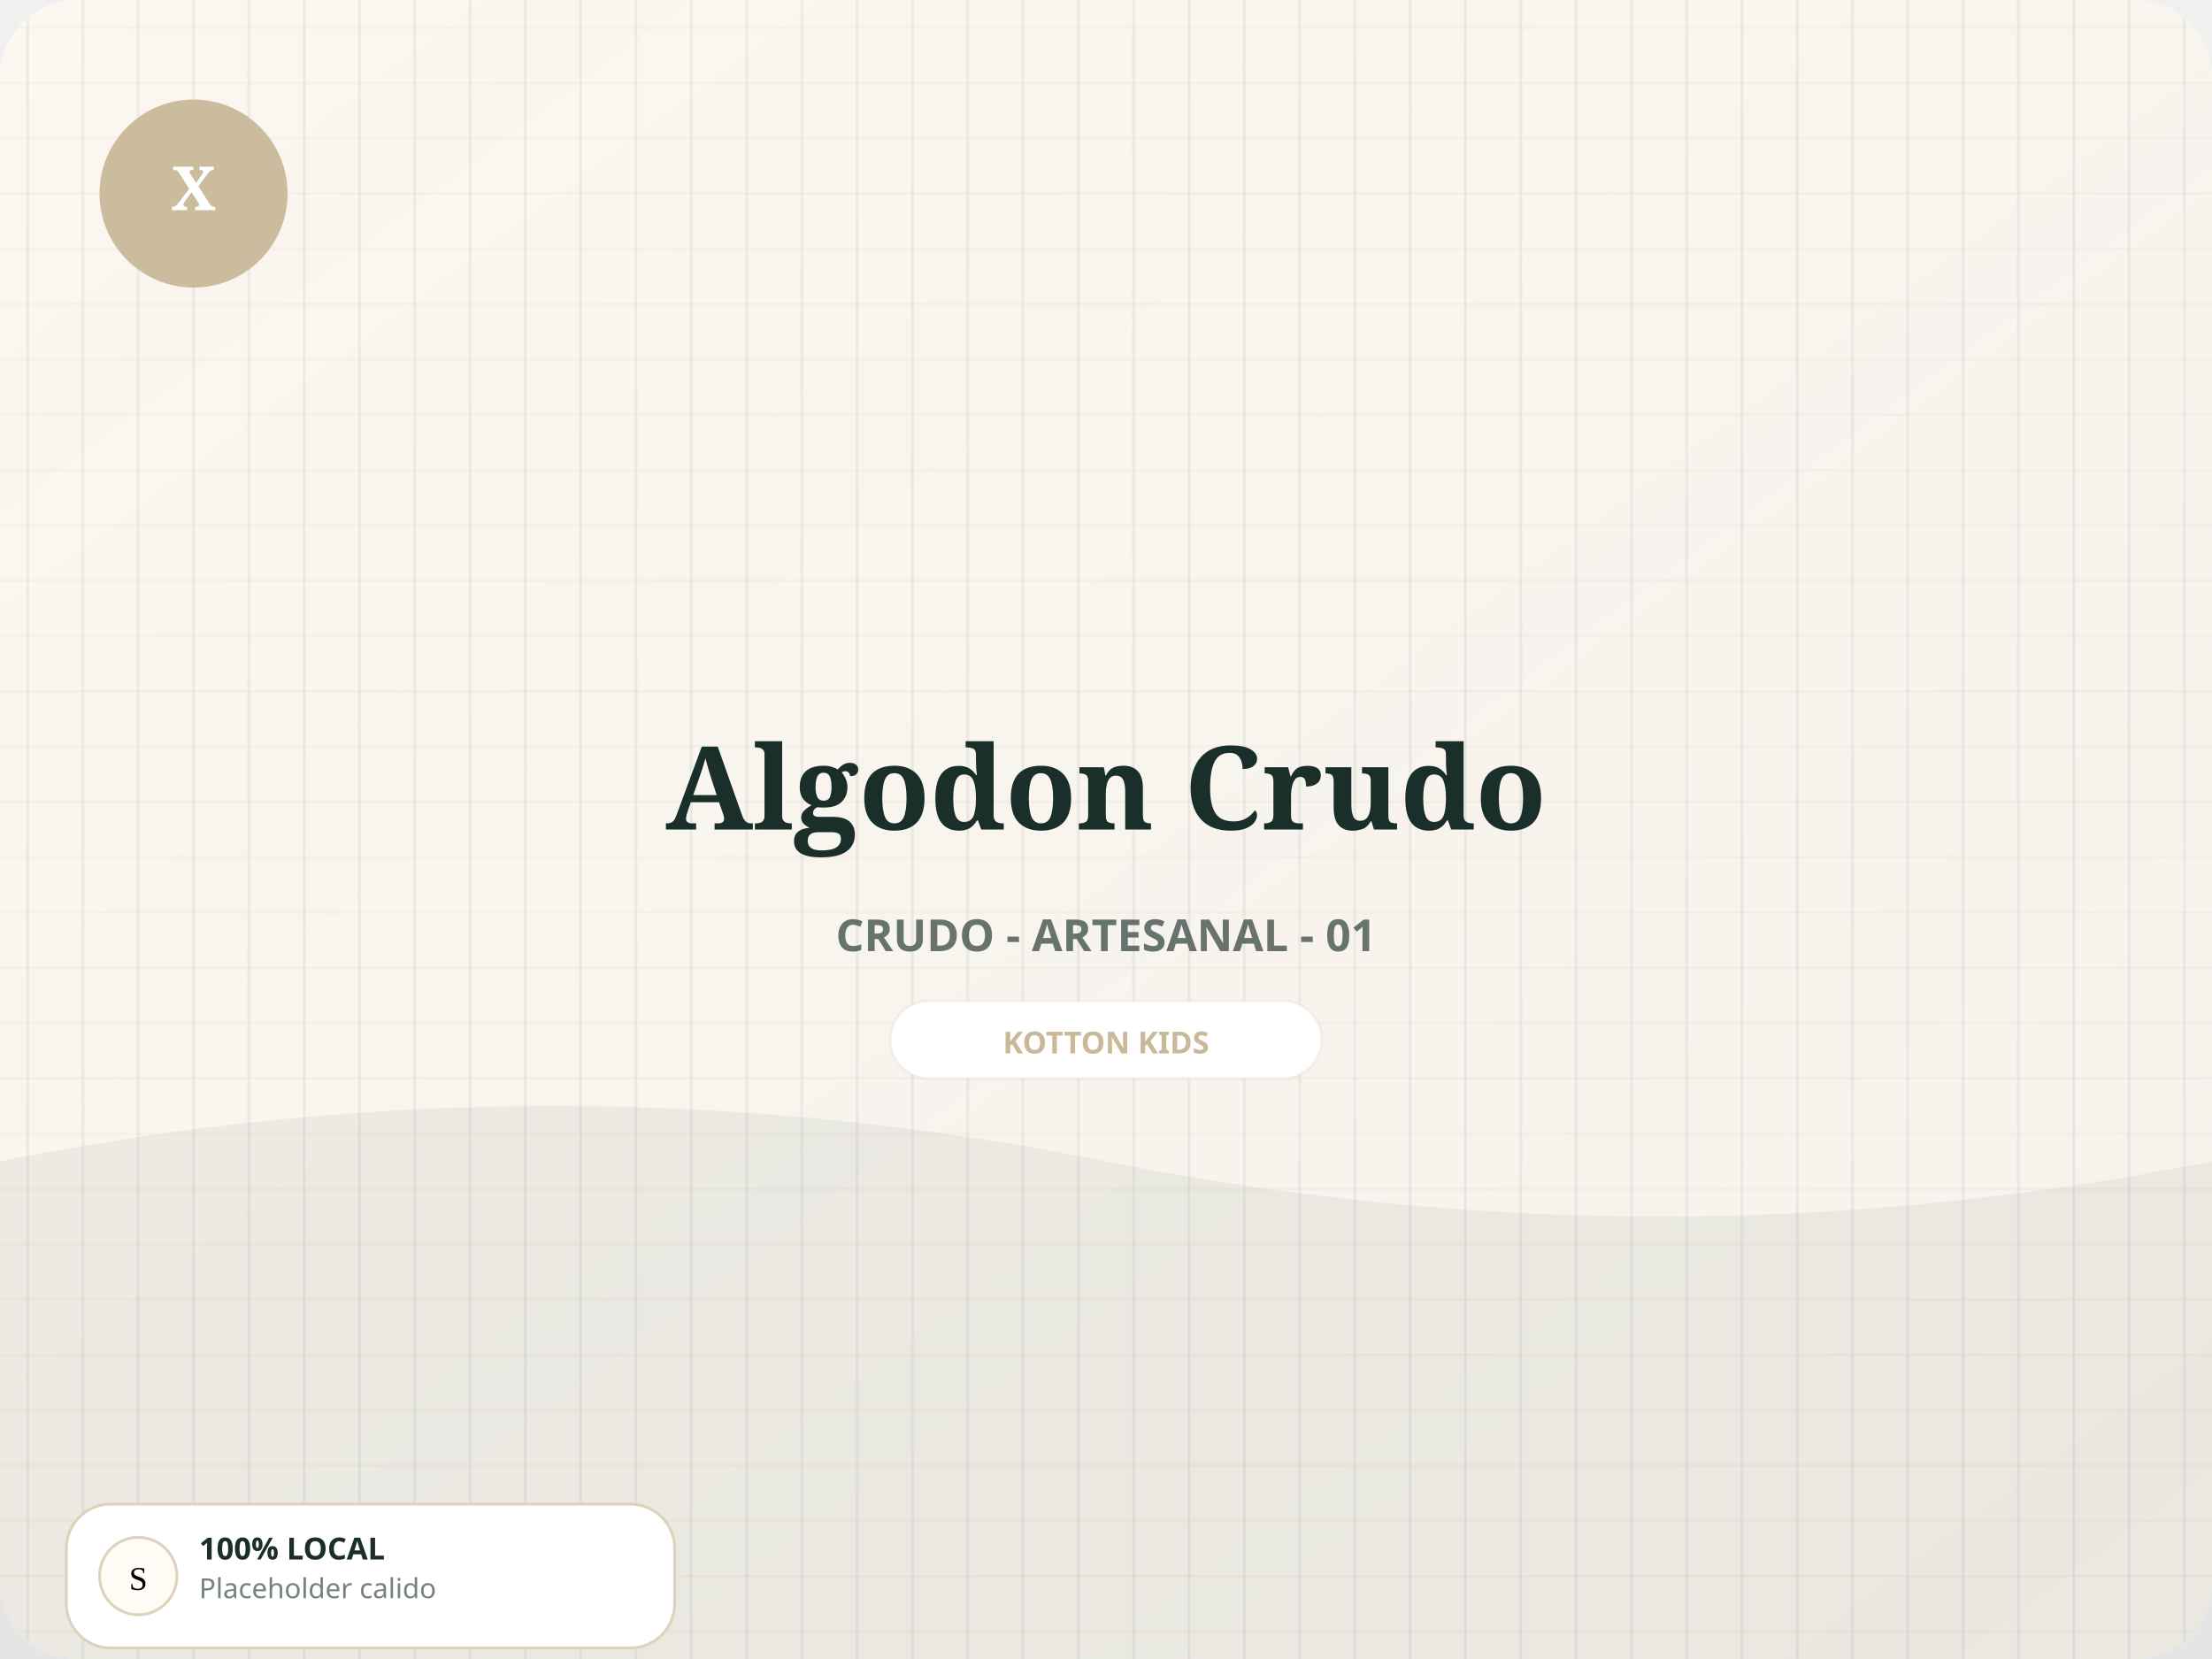
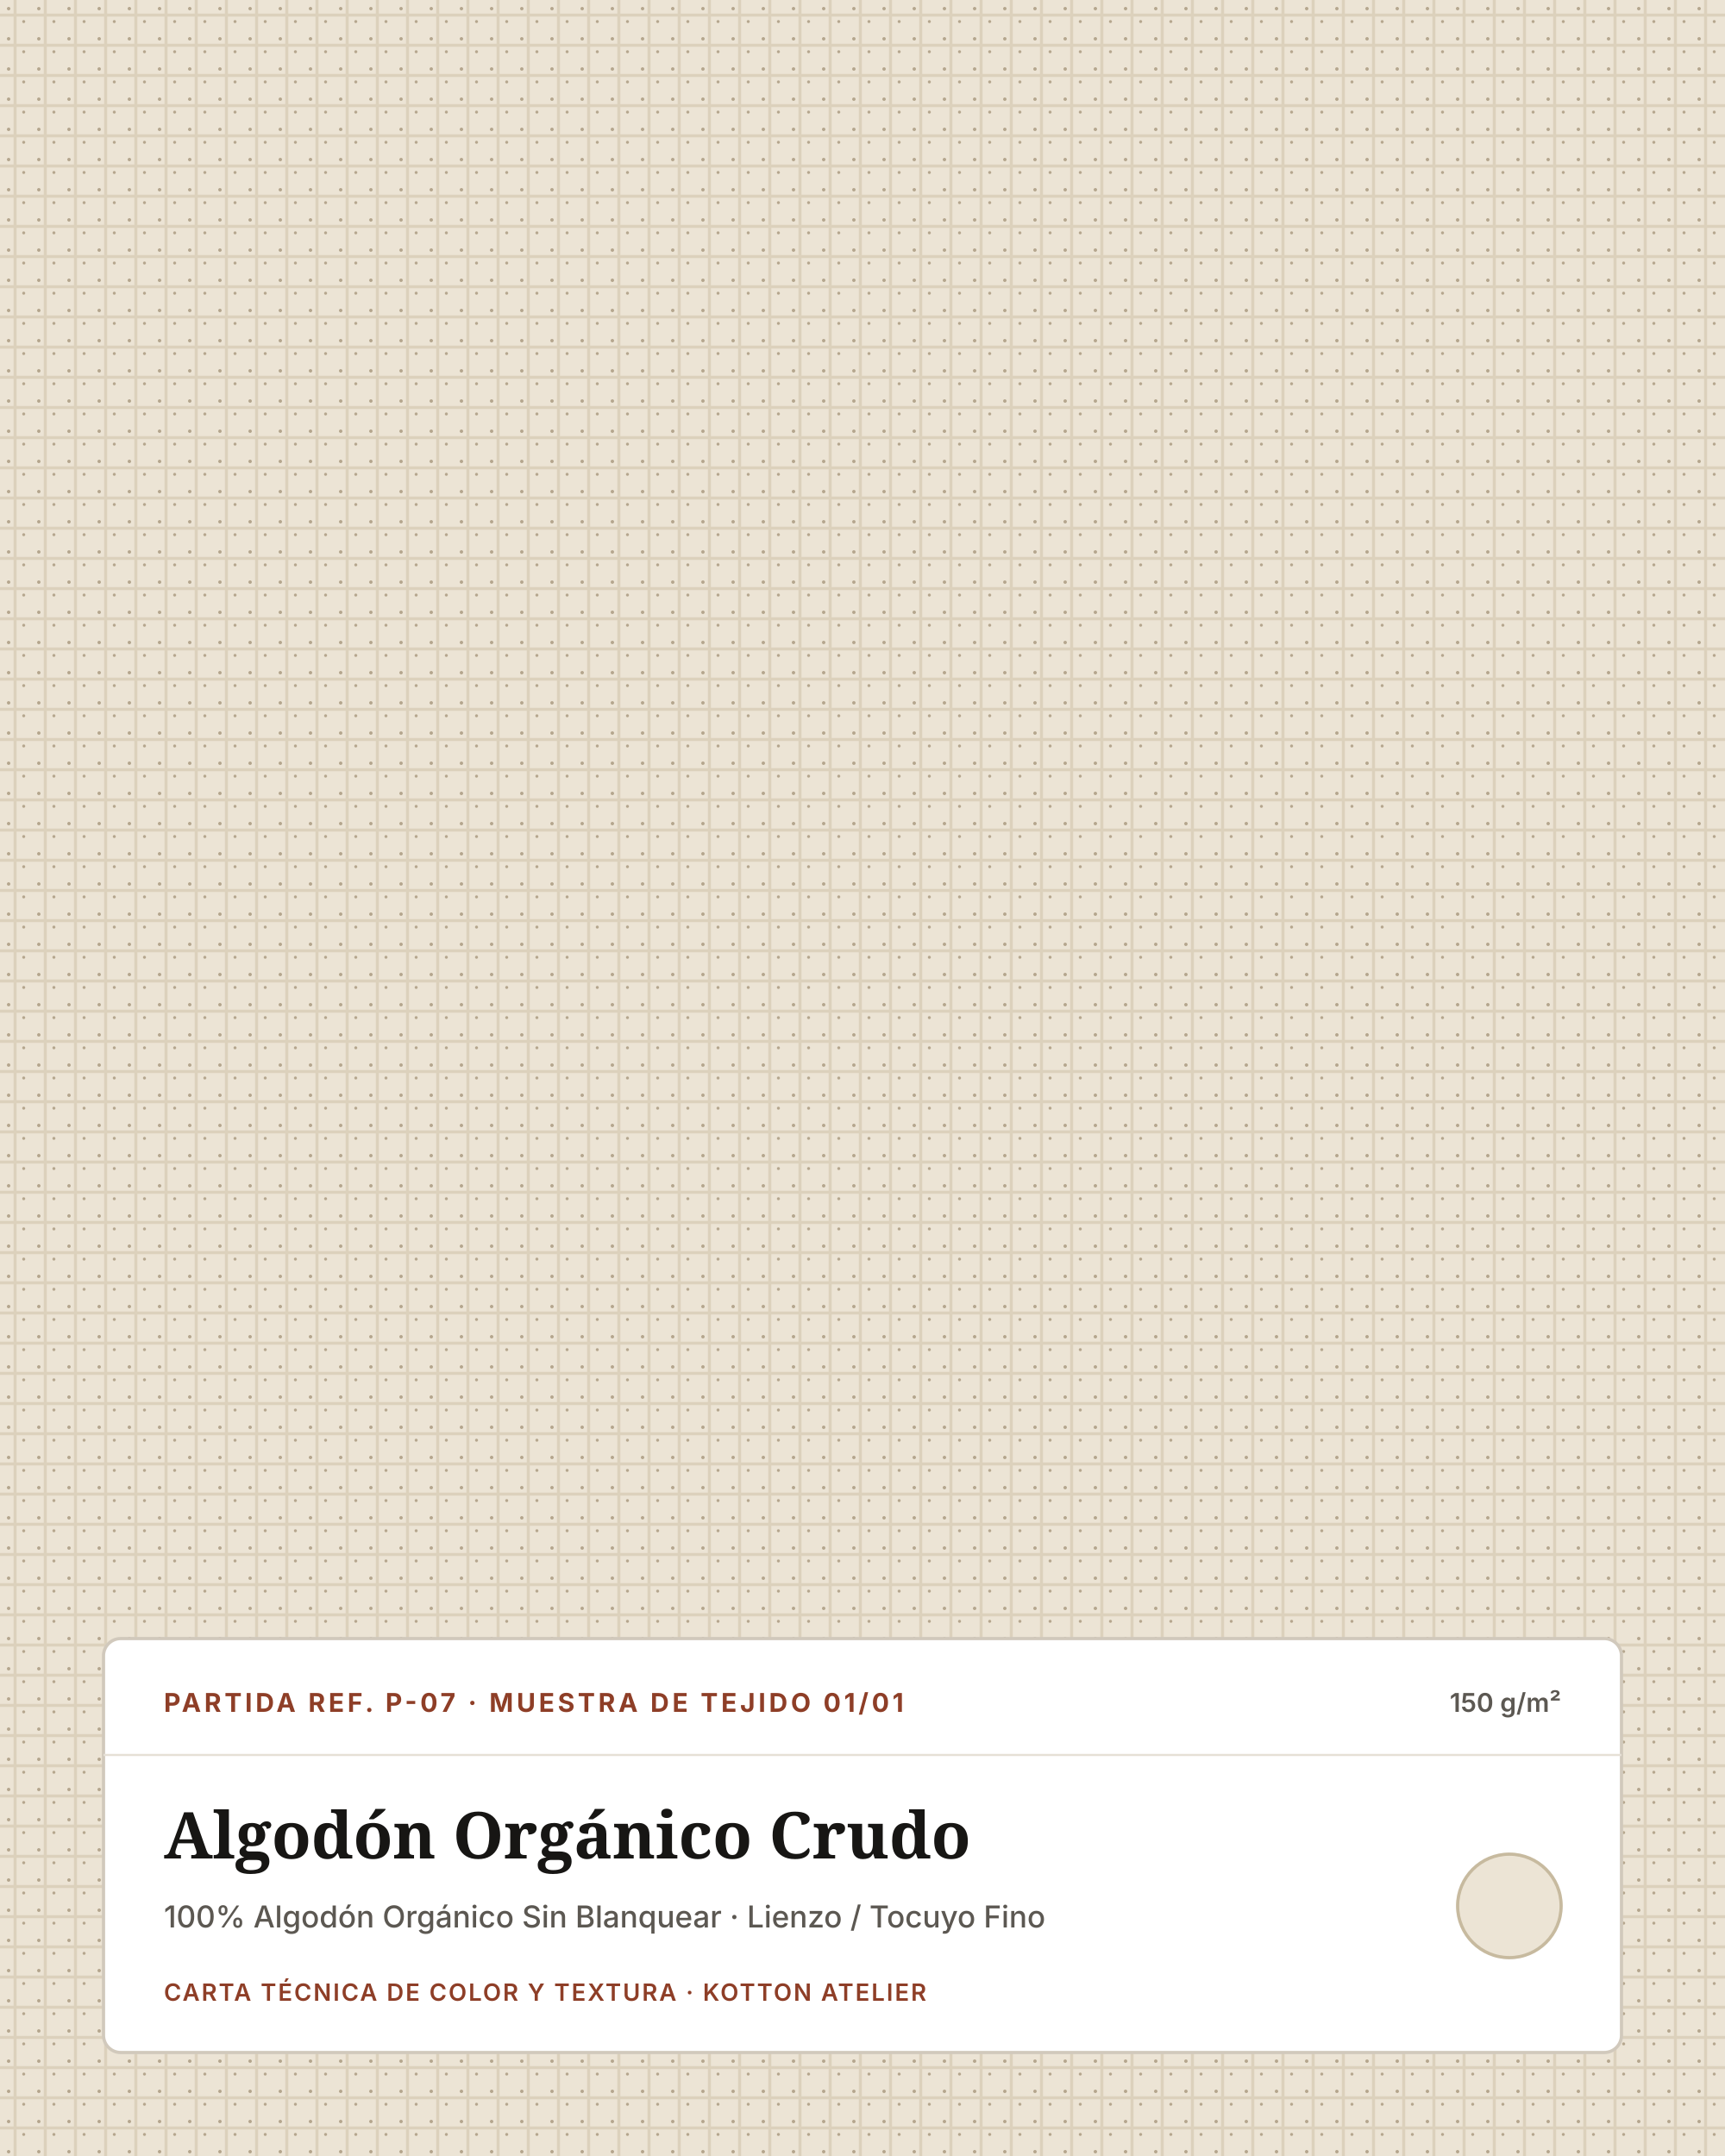
- <svg xmlns="http://www.w3.org/2000/svg" width="800" height="600" viewBox="0 0 800 600" role="img">
-   <rect width="800" height="600" rx="28" fill="#FFFBF5" />
+ <svg xmlns="http://www.w3.org/2000/svg" width="800" height="1000" viewBox="0 0 800 1000" role="img" aria-label="Muestra técnica Algodón Orgánico Crudo">
  <defs>
-     <pattern id="p" width="40" height="40" patternUnits="userSpaceOnUse">
-       <rect width="40" height="40" fill="#FFFBF5" />
-       <path d="M0 10 H40 M0 30 H40" stroke="#C9B99A" stroke-opacity="0.08" stroke-width="1" />
-       <path d="M10 0 V40 M30 0 V40" stroke="#1A2E2A" stroke-opacity="0.06" stroke-width="1" />
+     <pattern id="raw-canvas" width="14" height="14" patternUnits="userSpaceOnUse">
+       <rect width="14" height="14" fill="#ECE4D5" />
+       <path d="M0 7h14M7 0v14" stroke="#DCD1BC" stroke-width="1.4" />
+       <circle cx="4" cy="4" r="0.8" fill="#B5A68E" />
+       <circle cx="11" cy="10" r="0.7" fill="#B5A68E" />
    </pattern>
-     <linearGradient id="g" x1="0" y1="0" x2="1" y2="1">
-       <stop offset="0%" stop-color="#C9B99A" stop-opacity="0.06" />
-       <stop offset="100%" stop-color="#1A2E2A" stop-opacity="0.04" />
-     </linearGradient>
  </defs>
-   <rect width="800" height="600" rx="28" fill="url(#p)" />
-   <rect width="800" height="600" rx="28" fill="url(#g)" />
-   <path d="M0 420 Q 200 380 400 420 T 800 420 L 800 600 L 0 600 Z" fill="#1A2E2A" opacity="0.06" />
-   <circle cx="70" cy="70" r="34" fill="#C9B99A" opacity="0.95" />
-   <text x="70" y="76" text-anchor="middle" font-family="Georgia, serif" font-size="22" font-weight="800" fill="white">X</text>
-   <g transform="translate(400,300)">
-     <text text-anchor="middle" font-family="Georgia, serif" font-size="42" font-weight="800" fill="#1A2E2A">Algodon Crudo</text>
-     <text y="44" text-anchor="middle" font-family="sans-serif" font-size="16" font-weight="600" fill="#1A2E2A" opacity="0.65">CRUDO - ARTESANAL - 01</text>
-     <g transform="translate(0,76)">
-       <rect x="-78" y="-14" width="156" height="28" rx="14" fill="white" stroke="#C9B99A" stroke-opacity="0.15" />
-       <text text-anchor="middle" y="5" font-family="sans-serif" font-size="11" font-weight="800" fill="#C9B99A">KOTTON KIDS</text>
-     </g>
-   </g>
-   <g transform="translate(24, 544)">
-     <rect width="220" height="52" rx="16" fill="white" stroke="#DDD2BB" />
-     <circle cx="26" cy="26" r="14" fill="#FFFBF5" stroke="#DDD2BB" />
-     <text x="26" y="31" text-anchor="middle" font-size="12">S</text>
-     <text x="48" y="20" font-family="sans-serif" font-size="11" font-weight="800" fill="#1A2E2A">100% LOCAL</text>
-     <text x="48" y="34" font-family="sans-serif" font-size="10" fill="#1A2E2A" opacity="0.6">Placeholder calido</text>
+   <rect width="800" height="1000" fill="url(#raw-canvas)" />
+   <g transform="translate(48, 760)">
+     <rect width="704" height="192" rx="8" fill="#FFFFFF" stroke="#D1C9BC" stroke-width="1.5" />
+     <line x1="0" y1="54" x2="704" y2="54" stroke="#E6E0D6" stroke-width="1" />
+     <text x="28" y="34" font-family="Plus Jakarta Sans, Inter, sans-serif" font-size="12" font-weight="700" fill="#8E3E27" letter-spacing="1.5">PARTIDA REF. P-07 · MUESTRA DE TEJIDO 01/01</text>
+     <text x="676" y="34" text-anchor="end" font-family="Plus Jakarta Sans, Inter, sans-serif" font-size="12" font-weight="600" fill="#5C5852">150 g/m²</text>
+     <text x="28" y="102" font-family="Georgia, serif" font-size="30" font-weight="600" fill="#171614">Algodón Orgánico Crudo</text>
+     <text x="28" y="134" font-family="Plus Jakarta Sans, Inter, sans-serif" font-size="14" font-weight="500" fill="#5C5852">100% Algodón Orgánico Sin Blanquear · Lienzo / Tocuyo Fino</text>
+     <text x="28" y="168" font-family="Plus Jakarta Sans, Inter, sans-serif" font-size="11" font-weight="600" fill="#8E3E27" letter-spacing="0.8">CARTA TÉCNICA DE COLOR Y TEXTURA · KOTTON ATELIER</text>
+     <circle cx="652" cy="124" r="24" fill="#ECE4D5" stroke="#C7BA9F" stroke-width="1.5" />
  </g>
</svg>
